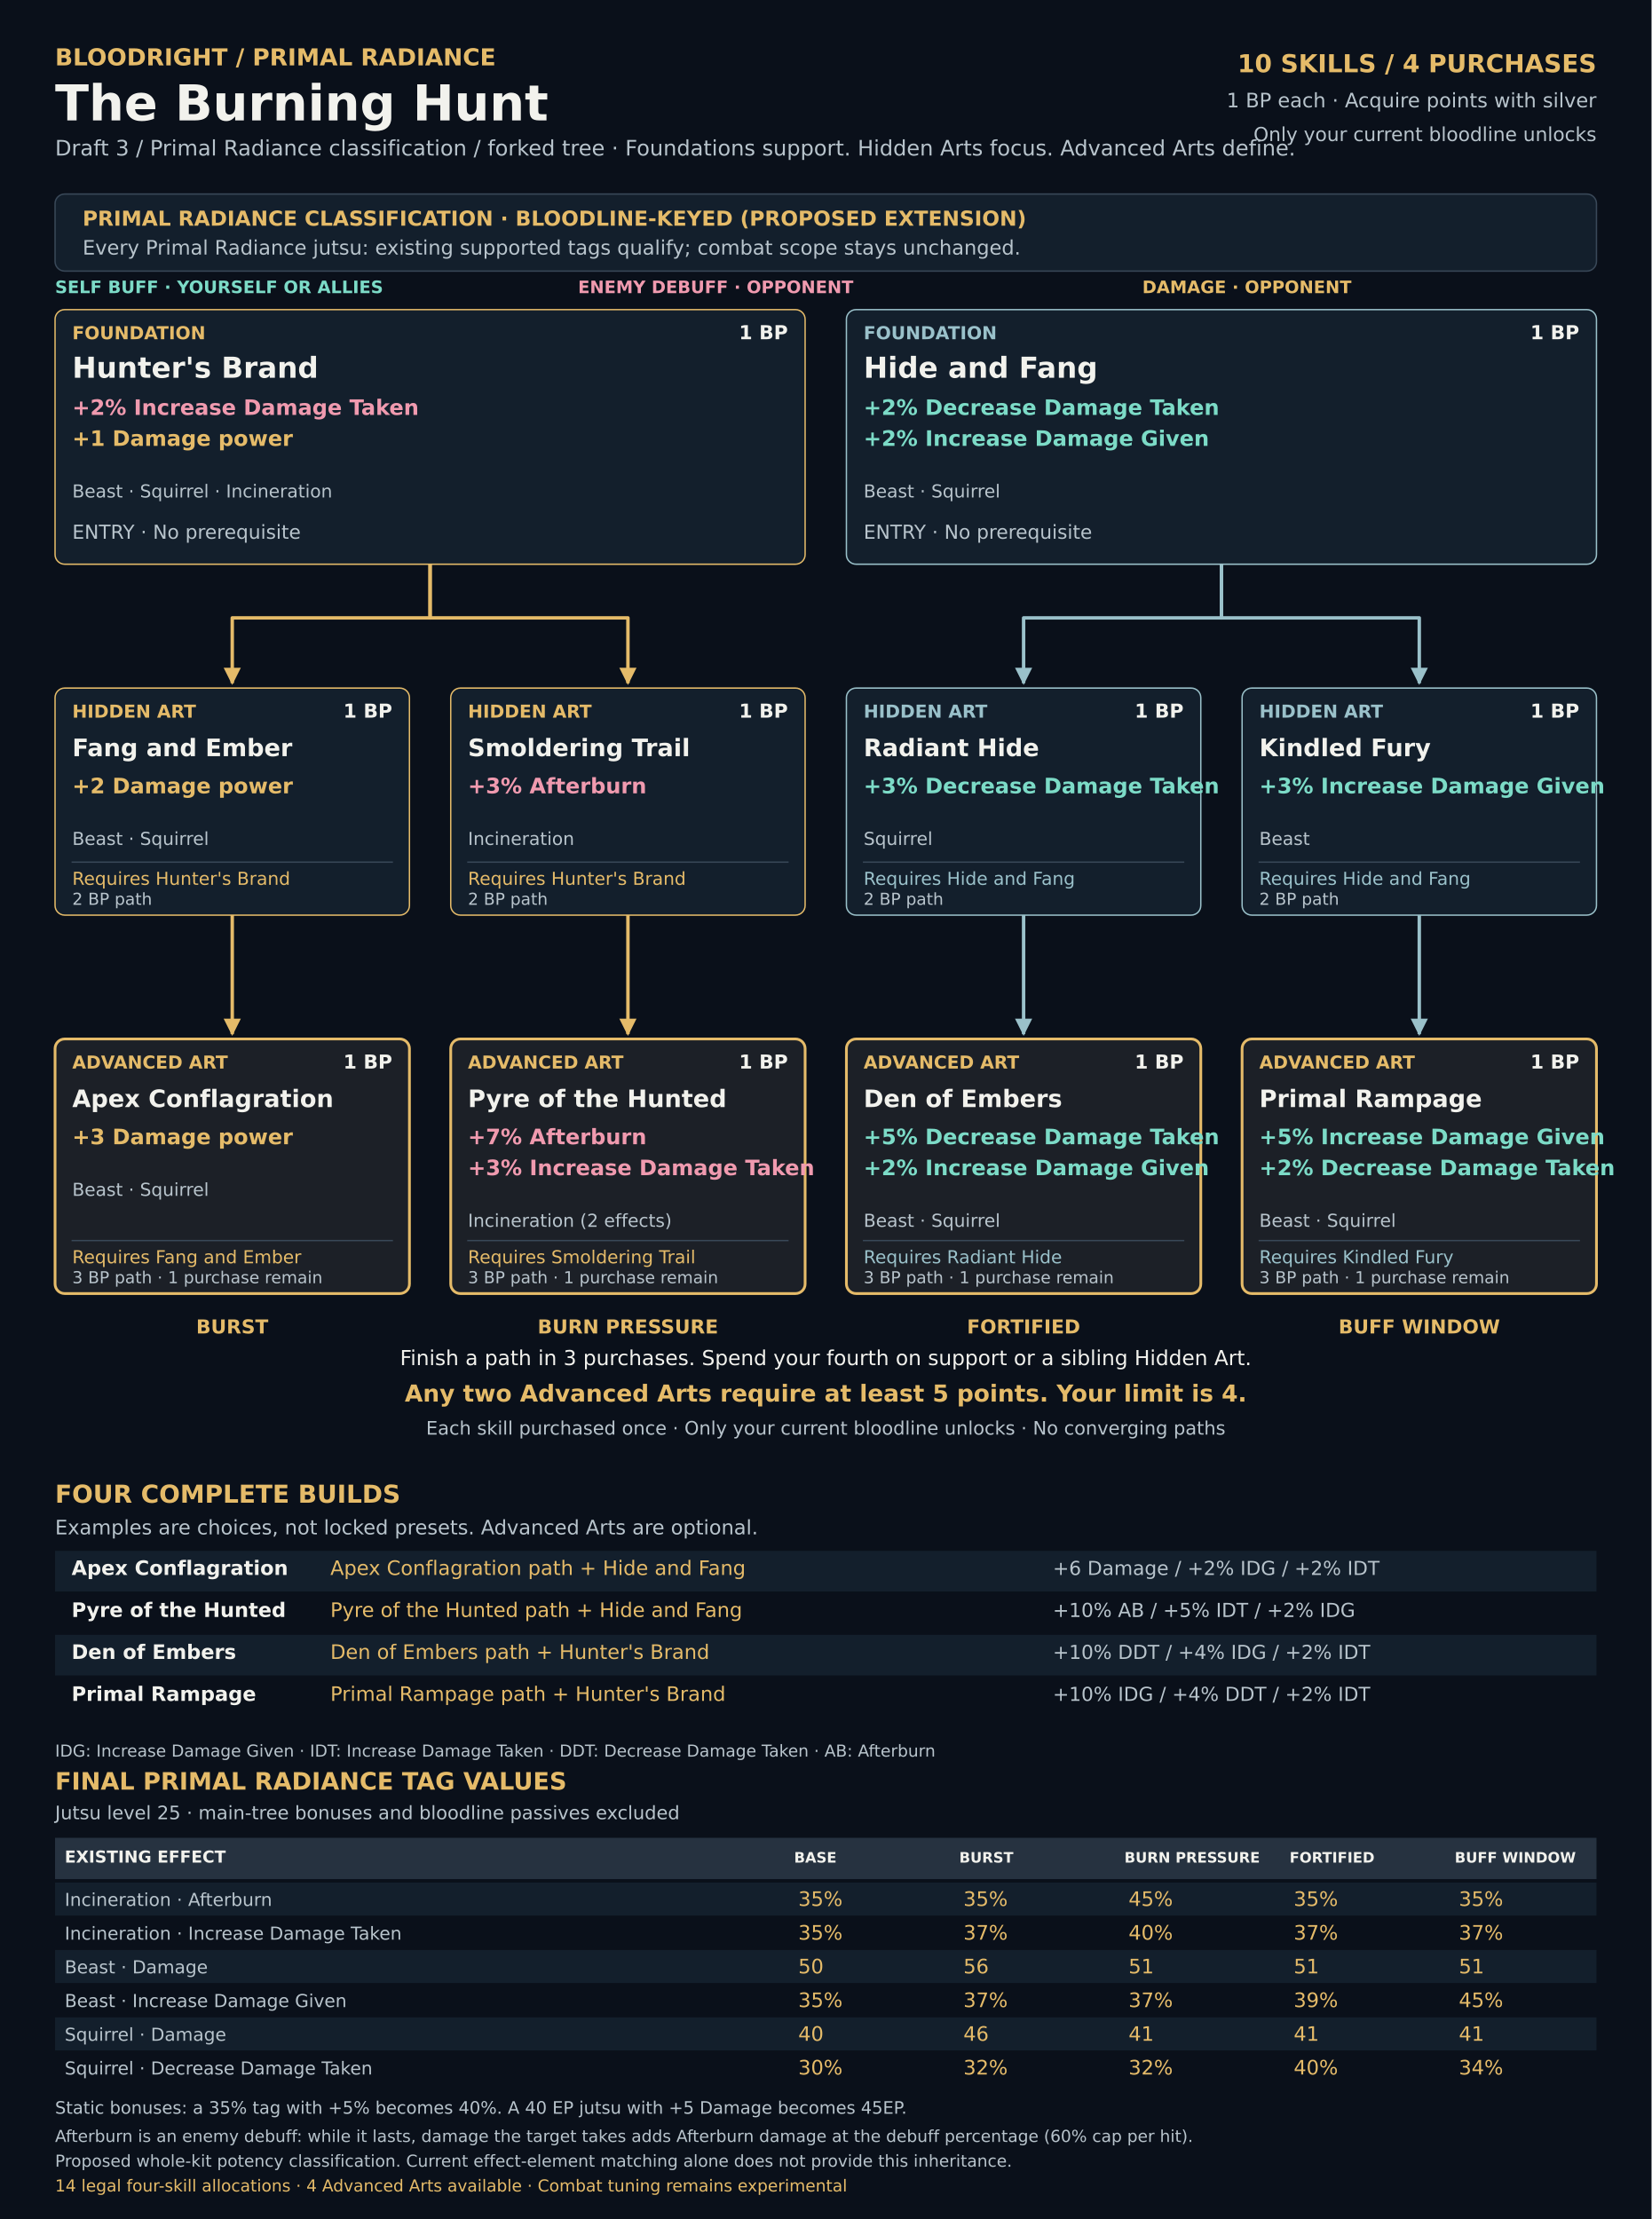
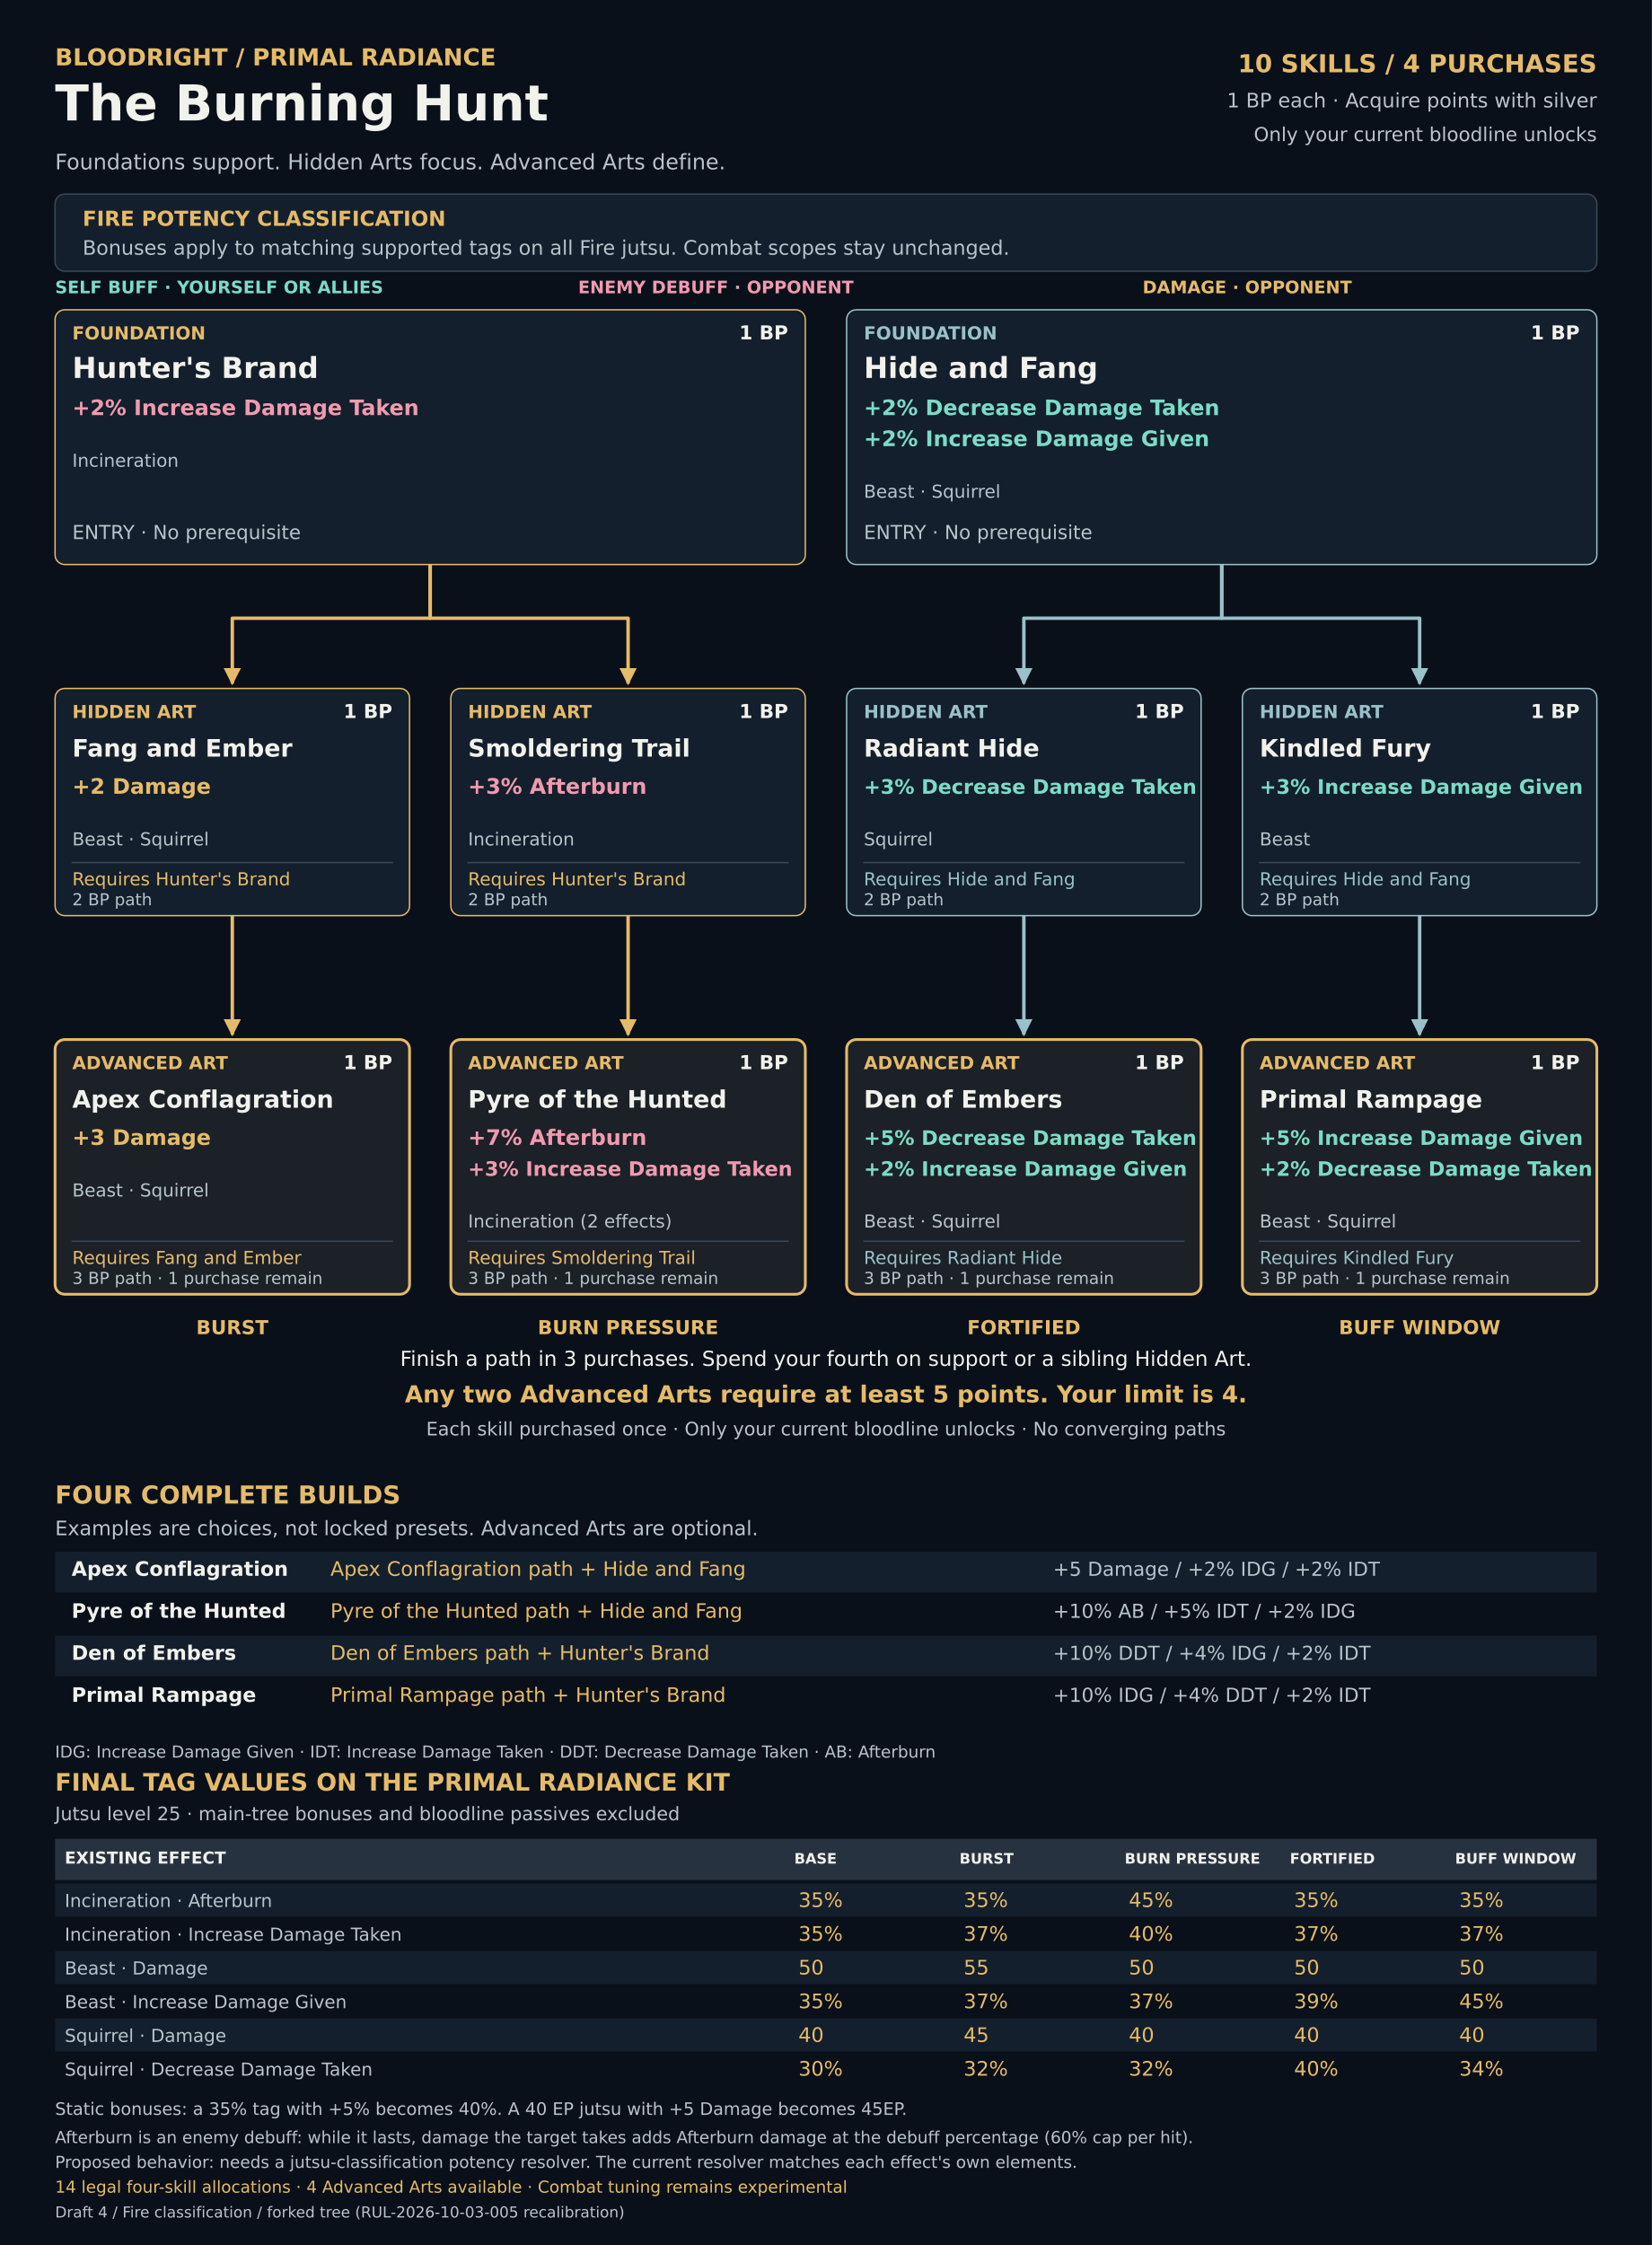
- <svg xmlns="http://www.w3.org/2000/svg" width="2400" height="3225" viewBox="0 0 2400 3225" role="img" aria-labelledby="title desc">
+ <svg xmlns="http://www.w3.org/2000/svg" width="2400" height="3261" viewBox="0 0 2400 3261" role="img" aria-labelledby="title desc">
  <defs>
    <marker id="arrow-0" viewBox="0 0 10 10" refX="9" refY="5" markerWidth="5" markerHeight="5" orient="auto">
      <path d="M0 0L10 5L0 10Z" fill="#e5bb69" />
    </marker>
    <marker id="arrow-1" viewBox="0 0 10 10" refX="9" refY="5" markerWidth="5" markerHeight="5" orient="auto">
      <path d="M0 0L10 5L0 10Z" fill="#9ac1ca" />
    </marker>
    <marker id="arrow-2" viewBox="0 0 10 10" refX="9" refY="5" markerWidth="5" markerHeight="5" orient="auto">
      <path d="M0 0L10 5L0 10Z" fill="#b8d98d" />
    </marker>
    <marker id="arrow-3" viewBox="0 0 10 10" refX="9" refY="5" markerWidth="5" markerHeight="5" orient="auto">
      <path d="M0 0L10 5L0 10Z" fill="#d9a6e0" />
    </marker>
  </defs>
  <g font-family="DejaVu Sans, sans-serif">
-     <rect x="0" y="0" width="2400" height="3225" rx="0" fill="#0a101a" />
+     <rect x="0" y="0" width="2400" height="3261" rx="0" fill="#0a101a" />
    <text x="80" y="95" font-size="34" font-weight="700" fill="#e5bb69" text-anchor="start">BLOODRIGHT / PRIMAL RADIANCE</text>
    <text x="80" y="175" font-size="72" font-weight="700" fill="#f2f2ed" text-anchor="start">The Burning Hunt</text>
-     <text x="80" y="226" font-size="31" font-weight="400" fill="#b8c4cc" text-anchor="start">Draft 3 / Primal Radiance classification / forked tree · Foundations support. Hidden Arts focus. Advanced Arts define.</text>
+     <text x="80" y="246" font-size="31" font-weight="400" fill="#b8c4cc" text-anchor="start">Foundations support. Hidden Arts focus. Advanced Arts define.</text>
    <text x="2320" y="105" font-size="36" font-weight="700" fill="#e5bb69" text-anchor="end">10 SKILLS  /  4 PURCHASES</text>
    <text x="2320" y="156" font-size="29" font-weight="400" fill="#b8c4cc" text-anchor="end">1 BP each · Acquire points with silver</text>
    <text x="2320" y="205" font-size="28" font-weight="400" fill="#b8c4cc" text-anchor="end">Only your current bloodline unlocks</text>
    <rect x="80" y="282" width="2240" height="112" rx="14" fill="#131f2c" stroke="#394858" stroke-width="2" />
-     <text x="120" y="328" font-size="30" font-weight="700" fill="#e5bb69" text-anchor="start">PRIMAL RADIANCE CLASSIFICATION · BLOODLINE-KEYED (PROPOSED EXTENSION)</text>
-     <text x="120" y="370" font-size="29" font-weight="400" fill="#b8c4cc" text-anchor="start">Every Primal Radiance jutsu: existing supported tags qualify; combat scope stays unchanged.</text>
+     <text x="120" y="328" font-size="30" font-weight="700" fill="#e5bb69" text-anchor="start">FIRE POTENCY CLASSIFICATION</text>
+     <text x="120" y="370" font-size="29" font-weight="400" fill="#b8c4cc" text-anchor="start">Bonuses apply to matching supported tags on all Fire jutsu. Combat scopes stay unchanged.</text>
    <text x="80" y="426" font-size="25" font-weight="700" fill="#7cdbc7" text-anchor="start">SELF BUFF · YOURSELF OR ALLIES</text>
    <text x="840" y="426" font-size="25" font-weight="700" fill="#f09aaf" text-anchor="start">ENEMY DEBUFF · OPPONENT</text>
    <text x="1660" y="426" font-size="25" font-weight="700" fill="#e5bb69" text-anchor="start">DAMAGE · OPPONENT</text>
    <path id="edge-02-03" data-from="02" data-to="03" d="M337.5 1330 V1503" fill="none" stroke="#e5bb69" stroke-width="5" stroke-linejoin="round" marker-end="url(#arrow-0)" />
    <path id="edge-04-05" data-from="04" data-to="05" d="M912.5 1330 V1503" fill="none" stroke="#e5bb69" stroke-width="5" stroke-linejoin="round" marker-end="url(#arrow-0)" />
    <path id="edge-01-02" data-from="01" data-to="02" d="M625 820 V898 H337.5 V993" fill="none" stroke="#e5bb69" stroke-width="5" stroke-linejoin="round" marker-end="url(#arrow-0)" />
    <path id="edge-01-04" data-from="01" data-to="04" d="M625 820 V898 H912.5 V993" fill="none" stroke="#e5bb69" stroke-width="5" stroke-linejoin="round" marker-end="url(#arrow-0)" />
    <path id="edge-07-08" data-from="07" data-to="08" d="M1487.5 1330 V1503" fill="none" stroke="#9ac1ca" stroke-width="5" stroke-linejoin="round" marker-end="url(#arrow-1)" />
    <path id="edge-09-10" data-from="09" data-to="10" d="M2062.5 1330 V1503" fill="none" stroke="#9ac1ca" stroke-width="5" stroke-linejoin="round" marker-end="url(#arrow-1)" />
    <path id="edge-06-07" data-from="06" data-to="07" d="M1775 820 V898 H1487.5 V993" fill="none" stroke="#9ac1ca" stroke-width="5" stroke-linejoin="round" marker-end="url(#arrow-1)" />
    <path id="edge-06-09" data-from="06" data-to="09" d="M1775 820 V898 H2062.5 V993" fill="none" stroke="#9ac1ca" stroke-width="5" stroke-linejoin="round" marker-end="url(#arrow-1)" />
-     <g id="node-01" data-cost="1" data-prerequisites="" data-potency-classification="Primal Radiance">
+     <g id="node-01" data-cost="1" data-prerequisites="" data-potency-classification="Fire">
      <rect x="80" y="450" width="1090" height="370" rx="14" fill="#131f2c" stroke="#e5bb69" stroke-width="2" />
      <text x="105.0" y="493" font-size="26" font-weight="700" fill="#e5bb69" text-anchor="start">FOUNDATION</text>
      <text x="1145.0" y="493" font-size="28" font-weight="700" fill="#f2f2ed" text-anchor="end">1 BP</text>
      <text x="105.0" y="549" font-size="42" font-weight="700" fill="#f2f2ed" text-anchor="start">Hunter's Brand</text>
      <text x="105.0" y="603" font-size="31" font-weight="700" fill="#f09aaf" text-anchor="start">+2% Increase Damage Taken</text>
-       <text x="105.0" y="648" font-size="31" font-weight="700" fill="#e5bb69" text-anchor="start">+1 Damage power</text>
-       <text x="105.0" y="723" font-size="26" font-weight="400" fill="#b8c4cc" text-anchor="start">Beast · Squirrel · Incineration</text>
+       <text x="105.0" y="678" font-size="26" font-weight="400" fill="#b8c4cc" text-anchor="start">Incineration</text>
      <text x="105.0" y="783" font-size="28" font-weight="400" fill="#b8c4cc" text-anchor="start">ENTRY · No prerequisite</text>
    </g>
-     <g id="node-06" data-cost="1" data-prerequisites="" data-potency-classification="Primal Radiance">
+     <g id="node-06" data-cost="1" data-prerequisites="" data-potency-classification="Fire">
      <rect x="1230" y="450" width="1090" height="370" rx="14" fill="#131f2c" stroke="#9ac1ca" stroke-width="2" />
      <text x="1255.0" y="493" font-size="26" font-weight="700" fill="#9ac1ca" text-anchor="start">FOUNDATION</text>
      <text x="2295.0" y="493" font-size="28" font-weight="700" fill="#f2f2ed" text-anchor="end">1 BP</text>
      <text x="1255.0" y="549" font-size="42" font-weight="700" fill="#f2f2ed" text-anchor="start">Hide and Fang</text>
      <text x="1255.0" y="603" font-size="31" font-weight="700" fill="#7cdbc7" text-anchor="start">+2% Decrease Damage Taken</text>
      <text x="1255.0" y="648" font-size="31" font-weight="700" fill="#7cdbc7" text-anchor="start">+2% Increase Damage Given</text>
      <text x="1255.0" y="723" font-size="26" font-weight="400" fill="#b8c4cc" text-anchor="start">Beast · Squirrel</text>
      <text x="1255.0" y="783" font-size="28" font-weight="400" fill="#b8c4cc" text-anchor="start">ENTRY · No prerequisite</text>
    </g>
-     <g id="node-02" data-cost="1" data-prerequisites="01" data-potency-classification="Primal Radiance">
+     <g id="node-02" data-cost="1" data-prerequisites="01" data-potency-classification="Fire">
      <rect x="80" y="1000" width="515" height="330" rx="14" fill="#131f2c" stroke="#e5bb69" stroke-width="2" />
      <text x="105.0" y="1043" font-size="26" font-weight="700" fill="#e5bb69" text-anchor="start">HIDDEN ART</text>
      <text x="570.0" y="1043" font-size="28" font-weight="700" fill="#f2f2ed" text-anchor="end">1 BP</text>
      <text x="105.0" y="1099" font-size="35" font-weight="700" fill="#f2f2ed" text-anchor="start">Fang and Ember</text>
-       <text x="105.0" y="1153" font-size="31" font-weight="700" fill="#e5bb69" text-anchor="start">+2 Damage power</text>
+       <text x="105.0" y="1153" font-size="31" font-weight="700" fill="#e5bb69" text-anchor="start">+2 Damage</text>
      <text x="105.0" y="1228" font-size="26" font-weight="400" fill="#b8c4cc" text-anchor="start">Beast · Squirrel</text>
      <path d="M104 1253 L571 1253" fill="none" stroke="#394858" stroke-width="2" />
      <text x="105.0" y="1286" font-size="26" font-weight="400" fill="#e5bb69" text-anchor="start">Requires Hunter's Brand</text>
      <text x="105.0" y="1315" font-size="24" font-weight="400" fill="#b8c4cc" text-anchor="start">2 BP path</text>
    </g>
-     <g id="node-04" data-cost="1" data-prerequisites="01" data-potency-classification="Primal Radiance">
+     <g id="node-04" data-cost="1" data-prerequisites="01" data-potency-classification="Fire">
      <rect x="655" y="1000" width="515" height="330" rx="14" fill="#131f2c" stroke="#e5bb69" stroke-width="2" />
      <text x="680.0" y="1043" font-size="26" font-weight="700" fill="#e5bb69" text-anchor="start">HIDDEN ART</text>
      <text x="1145.0" y="1043" font-size="28" font-weight="700" fill="#f2f2ed" text-anchor="end">1 BP</text>
      <text x="680.0" y="1099" font-size="35" font-weight="700" fill="#f2f2ed" text-anchor="start">Smoldering Trail</text>
      <text x="680.0" y="1153" font-size="31" font-weight="700" fill="#f09aaf" text-anchor="start">+3% Afterburn</text>
      <text x="680.0" y="1228" font-size="26" font-weight="400" fill="#b8c4cc" text-anchor="start">Incineration</text>
      <path d="M679 1253 L1146 1253" fill="none" stroke="#394858" stroke-width="2" />
      <text x="680.0" y="1286" font-size="26" font-weight="400" fill="#e5bb69" text-anchor="start">Requires Hunter's Brand</text>
      <text x="680.0" y="1315" font-size="24" font-weight="400" fill="#b8c4cc" text-anchor="start">2 BP path</text>
    </g>
-     <g id="node-07" data-cost="1" data-prerequisites="06" data-potency-classification="Primal Radiance">
+     <g id="node-07" data-cost="1" data-prerequisites="06" data-potency-classification="Fire">
      <rect x="1230" y="1000" width="515" height="330" rx="14" fill="#131f2c" stroke="#9ac1ca" stroke-width="2" />
      <text x="1255.0" y="1043" font-size="26" font-weight="700" fill="#9ac1ca" text-anchor="start">HIDDEN ART</text>
      <text x="1720.0" y="1043" font-size="28" font-weight="700" fill="#f2f2ed" text-anchor="end">1 BP</text>
      <text x="1255.0" y="1099" font-size="35" font-weight="700" fill="#f2f2ed" text-anchor="start">Radiant Hide</text>
-       <text x="1255.0" y="1153" font-size="31" font-weight="700" fill="#7cdbc7" text-anchor="start">+3% Decrease Damage Taken</text>
+       <text x="1255.0" y="1153" font-size="29" font-weight="700" fill="#7cdbc7" text-anchor="start">+3% Decrease Damage Taken</text>
      <text x="1255.0" y="1228" font-size="26" font-weight="400" fill="#b8c4cc" text-anchor="start">Squirrel</text>
      <path d="M1254 1253 L1721 1253" fill="none" stroke="#394858" stroke-width="2" />
      <text x="1255.0" y="1286" font-size="26" font-weight="400" fill="#9ac1ca" text-anchor="start">Requires Hide and Fang</text>
      <text x="1255.0" y="1315" font-size="24" font-weight="400" fill="#b8c4cc" text-anchor="start">2 BP path</text>
    </g>
-     <g id="node-09" data-cost="1" data-prerequisites="06" data-potency-classification="Primal Radiance">
+     <g id="node-09" data-cost="1" data-prerequisites="06" data-potency-classification="Fire">
      <rect x="1805" y="1000" width="515" height="330" rx="14" fill="#131f2c" stroke="#9ac1ca" stroke-width="2" />
      <text x="1830.0" y="1043" font-size="26" font-weight="700" fill="#9ac1ca" text-anchor="start">HIDDEN ART</text>
      <text x="2295.0" y="1043" font-size="28" font-weight="700" fill="#f2f2ed" text-anchor="end">1 BP</text>
      <text x="1830.0" y="1099" font-size="35" font-weight="700" fill="#f2f2ed" text-anchor="start">Kindled Fury</text>
-       <text x="1830.0" y="1153" font-size="31" font-weight="700" fill="#7cdbc7" text-anchor="start">+3% Increase Damage Given</text>
+       <text x="1830.0" y="1153" font-size="29" font-weight="700" fill="#7cdbc7" text-anchor="start">+3% Increase Damage Given</text>
      <text x="1830.0" y="1228" font-size="26" font-weight="400" fill="#b8c4cc" text-anchor="start">Beast</text>
      <path d="M1829 1253 L2296 1253" fill="none" stroke="#394858" stroke-width="2" />
      <text x="1830.0" y="1286" font-size="26" font-weight="400" fill="#9ac1ca" text-anchor="start">Requires Hide and Fang</text>
      <text x="1830.0" y="1315" font-size="24" font-weight="400" fill="#b8c4cc" text-anchor="start">2 BP path</text>
    </g>
-     <g id="node-03" data-cost="1" data-prerequisites="02" data-potency-classification="Primal Radiance">
+     <g id="node-03" data-cost="1" data-prerequisites="02" data-potency-classification="Fire">
      <rect x="80" y="1510" width="515" height="370" rx="14" fill="#1c2027" stroke="#e5bb69" stroke-width="4" />
      <text x="105.0" y="1553" font-size="26" font-weight="700" fill="#e5bb69" text-anchor="start">ADVANCED ART</text>
      <text x="570.0" y="1553" font-size="28" font-weight="700" fill="#f2f2ed" text-anchor="end">1 BP</text>
      <text x="105.0" y="1609" font-size="35" font-weight="700" fill="#f2f2ed" text-anchor="start">Apex Conflagration</text>
-       <text x="105.0" y="1663" font-size="31" font-weight="700" fill="#e5bb69" text-anchor="start">+3 Damage power</text>
+       <text x="105.0" y="1663" font-size="31" font-weight="700" fill="#e5bb69" text-anchor="start">+3 Damage</text>
      <text x="105.0" y="1738" font-size="26" font-weight="400" fill="#b8c4cc" text-anchor="start">Beast · Squirrel</text>
      <path d="M104 1803 L571 1803" fill="none" stroke="#394858" stroke-width="2" />
      <text x="105.0" y="1836" font-size="26" font-weight="400" fill="#e5bb69" text-anchor="start">Requires Fang and Ember</text>
      <text x="105.0" y="1865" font-size="24" font-weight="400" fill="#b8c4cc" text-anchor="start">3 BP path · 1 purchase remain</text>
    </g>
-     <g id="node-05" data-cost="1" data-prerequisites="04" data-potency-classification="Primal Radiance">
+     <g id="node-05" data-cost="1" data-prerequisites="04" data-potency-classification="Fire">
      <rect x="655" y="1510" width="515" height="370" rx="14" fill="#1c2027" stroke="#e5bb69" stroke-width="4" />
      <text x="680.0" y="1553" font-size="26" font-weight="700" fill="#e5bb69" text-anchor="start">ADVANCED ART</text>
      <text x="1145.0" y="1553" font-size="28" font-weight="700" fill="#f2f2ed" text-anchor="end">1 BP</text>
      <text x="680.0" y="1609" font-size="35" font-weight="700" fill="#f2f2ed" text-anchor="start">Pyre of the Hunted</text>
      <text x="680.0" y="1663" font-size="31" font-weight="700" fill="#f09aaf" text-anchor="start">+7% Afterburn</text>
-       <text x="680.0" y="1708" font-size="31" font-weight="700" fill="#f09aaf" text-anchor="start">+3% Increase Damage Taken</text>
+       <text x="680.0" y="1708" font-size="29" font-weight="700" fill="#f09aaf" text-anchor="start">+3% Increase Damage Taken</text>
      <text x="680.0" y="1783" font-size="26" font-weight="400" fill="#b8c4cc" text-anchor="start">Incineration (2 effects)</text>
      <path d="M679 1803 L1146 1803" fill="none" stroke="#394858" stroke-width="2" />
      <text x="680.0" y="1836" font-size="26" font-weight="400" fill="#e5bb69" text-anchor="start">Requires Smoldering Trail</text>
      <text x="680.0" y="1865" font-size="24" font-weight="400" fill="#b8c4cc" text-anchor="start">3 BP path · 1 purchase remain</text>
    </g>
-     <g id="node-08" data-cost="1" data-prerequisites="07" data-potency-classification="Primal Radiance">
+     <g id="node-08" data-cost="1" data-prerequisites="07" data-potency-classification="Fire">
      <rect x="1230" y="1510" width="515" height="370" rx="14" fill="#1c2027" stroke="#e5bb69" stroke-width="4" />
      <text x="1255.0" y="1553" font-size="26" font-weight="700" fill="#e5bb69" text-anchor="start">ADVANCED ART</text>
      <text x="1720.0" y="1553" font-size="28" font-weight="700" fill="#f2f2ed" text-anchor="end">1 BP</text>
      <text x="1255.0" y="1609" font-size="35" font-weight="700" fill="#f2f2ed" text-anchor="start">Den of Embers</text>
-       <text x="1255.0" y="1663" font-size="31" font-weight="700" fill="#7cdbc7" text-anchor="start">+5% Decrease Damage Taken</text>
-       <text x="1255.0" y="1708" font-size="31" font-weight="700" fill="#7cdbc7" text-anchor="start">+2% Increase Damage Given</text>
+       <text x="1255.0" y="1663" font-size="29" font-weight="700" fill="#7cdbc7" text-anchor="start">+5% Decrease Damage Taken</text>
+       <text x="1255.0" y="1708" font-size="29" font-weight="700" fill="#7cdbc7" text-anchor="start">+2% Increase Damage Given</text>
      <text x="1255.0" y="1783" font-size="26" font-weight="400" fill="#b8c4cc" text-anchor="start">Beast · Squirrel</text>
      <path d="M1254 1803 L1721 1803" fill="none" stroke="#394858" stroke-width="2" />
      <text x="1255.0" y="1836" font-size="26" font-weight="400" fill="#9ac1ca" text-anchor="start">Requires Radiant Hide</text>
      <text x="1255.0" y="1865" font-size="24" font-weight="400" fill="#b8c4cc" text-anchor="start">3 BP path · 1 purchase remain</text>
    </g>
-     <g id="node-10" data-cost="1" data-prerequisites="09" data-potency-classification="Primal Radiance">
+     <g id="node-10" data-cost="1" data-prerequisites="09" data-potency-classification="Fire">
      <rect x="1805" y="1510" width="515" height="370" rx="14" fill="#1c2027" stroke="#e5bb69" stroke-width="4" />
      <text x="1830.0" y="1553" font-size="26" font-weight="700" fill="#e5bb69" text-anchor="start">ADVANCED ART</text>
      <text x="2295.0" y="1553" font-size="28" font-weight="700" fill="#f2f2ed" text-anchor="end">1 BP</text>
      <text x="1830.0" y="1609" font-size="35" font-weight="700" fill="#f2f2ed" text-anchor="start">Primal Rampage</text>
-       <text x="1830.0" y="1663" font-size="31" font-weight="700" fill="#7cdbc7" text-anchor="start">+5% Increase Damage Given</text>
-       <text x="1830.0" y="1708" font-size="31" font-weight="700" fill="#7cdbc7" text-anchor="start">+2% Decrease Damage Taken</text>
+       <text x="1830.0" y="1663" font-size="29" font-weight="700" fill="#7cdbc7" text-anchor="start">+5% Increase Damage Given</text>
+       <text x="1830.0" y="1708" font-size="29" font-weight="700" fill="#7cdbc7" text-anchor="start">+2% Decrease Damage Taken</text>
      <text x="1830.0" y="1783" font-size="26" font-weight="400" fill="#b8c4cc" text-anchor="start">Beast · Squirrel</text>
      <path d="M1829 1803 L2296 1803" fill="none" stroke="#394858" stroke-width="2" />
      <text x="1830.0" y="1836" font-size="26" font-weight="400" fill="#9ac1ca" text-anchor="start">Requires Kindled Fury</text>
      <text x="1830.0" y="1865" font-size="24" font-weight="400" fill="#b8c4cc" text-anchor="start">3 BP path · 1 purchase remain</text>
    </g>
    <text x="337.5" y="1938" font-size="28" font-weight="700" fill="#e5bb69" text-anchor="middle">BURST</text>
    <text x="912.5" y="1938" font-size="28" font-weight="700" fill="#e5bb69" text-anchor="middle">BURN PRESSURE</text>
    <text x="1487.5" y="1938" font-size="28" font-weight="700" fill="#e5bb69" text-anchor="middle">FORTIFIED</text>
    <text x="2062.5" y="1938" font-size="28" font-weight="700" fill="#e5bb69" text-anchor="middle">BUFF WINDOW</text>
    <text x="1200.0" y="1984" font-size="30" font-weight="400" fill="#f2f2ed" text-anchor="middle">Finish a path in 3 purchases. Spend your fourth on support or a sibling Hidden Art.</text>
    <text x="1200.0" y="2037" font-size="34" font-weight="700" fill="#e5bb69" text-anchor="middle">Any two Advanced Arts require at least 5 points. Your limit is 4.</text>
    <text x="1200.0" y="2085" font-size="27" font-weight="400" fill="#b8c4cc" text-anchor="middle">Each skill purchased once · Only your current bloodline unlocks · No converging paths</text>
    <text x="80" y="2184" font-size="36" font-weight="700" fill="#e5bb69" text-anchor="start">FOUR COMPLETE BUILDS</text>
    <text x="80" y="2230" font-size="29" font-weight="400" fill="#b8c4cc" text-anchor="start">Examples are choices, not locked presets. Advanced Arts are optional.</text>
    <rect x="80" y="2254" width="2240" height="59" rx="0" fill="#131f2c" />
    <text x="104" y="2289" font-size="29" font-weight="700" fill="#f2f2ed" text-anchor="start">Apex Conflagration</text>
    <text x="480" y="2289" font-size="29" font-weight="400" fill="#e5bb69" text-anchor="start">Apex Conflagration path + Hide and Fang</text>
-     <text x="1530" y="2289" font-size="28" font-weight="400" fill="#b8c4cc" text-anchor="start">+6 Damage / +2% IDG / +2% IDT</text>
+     <text x="1530" y="2289" font-size="28" font-weight="400" fill="#b8c4cc" text-anchor="start">+5 Damage / +2% IDG / +2% IDT</text>
    <rect x="80" y="2315" width="2240" height="59" rx="0" fill="#0a101a" />
    <text x="104" y="2350" font-size="29" font-weight="700" fill="#f2f2ed" text-anchor="start">Pyre of the Hunted</text>
    <text x="480" y="2350" font-size="29" font-weight="400" fill="#e5bb69" text-anchor="start">Pyre of the Hunted path + Hide and Fang</text>
    <text x="1530" y="2350" font-size="28" font-weight="400" fill="#b8c4cc" text-anchor="start">+10% AB / +5% IDT / +2% IDG</text>
    <rect x="80" y="2376" width="2240" height="59" rx="0" fill="#131f2c" />
    <text x="104" y="2411" font-size="29" font-weight="700" fill="#f2f2ed" text-anchor="start">Den of Embers</text>
    <text x="480" y="2411" font-size="29" font-weight="400" fill="#e5bb69" text-anchor="start">Den of Embers path + Hunter's Brand</text>
    <text x="1530" y="2411" font-size="28" font-weight="400" fill="#b8c4cc" text-anchor="start">+10% DDT / +4% IDG / +2% IDT</text>
    <rect x="80" y="2437" width="2240" height="59" rx="0" fill="#0a101a" />
    <text x="104" y="2472" font-size="29" font-weight="700" fill="#f2f2ed" text-anchor="start">Primal Rampage</text>
    <text x="480" y="2472" font-size="29" font-weight="400" fill="#e5bb69" text-anchor="start">Primal Rampage path + Hunter's Brand</text>
    <text x="1530" y="2472" font-size="28" font-weight="400" fill="#b8c4cc" text-anchor="start">+10% IDG / +4% DDT / +2% IDT</text>
    <text x="80" y="2553" font-size="24" font-weight="400" fill="#b8c4cc" text-anchor="start">IDG: Increase Damage Given · IDT: Increase Damage Taken · DDT: Decrease Damage Taken · AB: Afterburn</text>
-     <text x="80" y="2601" font-size="35" font-weight="700" fill="#e5bb69" text-anchor="start">FINAL PRIMAL RADIANCE TAG VALUES</text>
+     <text x="80" y="2601" font-size="35" font-weight="700" fill="#e5bb69" text-anchor="start">FINAL TAG VALUES ON THE PRIMAL RADIANCE KIT</text>
    <text x="80" y="2644" font-size="27" font-weight="400" fill="#b8c4cc" text-anchor="start">Jutsu level 25 · main-tree bonuses and bloodline passives excluded</text>
    <rect x="80" y="2671" width="2240" height="60" rx="0" fill="#263240" />
    <text x="94" y="2707" font-size="24" font-weight="700" fill="#f2f2ed" text-anchor="start">EXISTING EFFECT</text>
    <text x="1154.0" y="2707" font-size="21" font-weight="700" fill="#f2f2ed" text-anchor="start">BASE</text>
    <text x="1394.0" y="2707" font-size="21" font-weight="700" fill="#f2f2ed" text-anchor="start">BURST</text>
    <text x="1634.0" y="2707" font-size="21" font-weight="700" fill="#f2f2ed" text-anchor="start">BURN PRESSURE</text>
    <text x="1874.0" y="2707" font-size="21" font-weight="700" fill="#f2f2ed" text-anchor="start">FORTIFIED</text>
    <text x="2114.0" y="2707" font-size="21" font-weight="700" fill="#f2f2ed" text-anchor="start">BUFF WINDOW</text>
    <rect x="80" y="2736" width="2240" height="48" rx="0" fill="#131f2c" />
    <text x="94" y="2770" font-size="26" font-weight="400" fill="#b8c4cc" text-anchor="start">Incineration · Afterburn</text>
    <text x="1160.0" y="2770" font-size="29" font-weight="400" fill="#e5bb69" text-anchor="start">35%</text>
    <text x="1400.0" y="2770" font-size="29" font-weight="400" fill="#e5bb69" text-anchor="start">35%</text>
    <text x="1640.0" y="2770" font-size="29" font-weight="400" fill="#e5bb69" text-anchor="start">45%</text>
    <text x="1880.0" y="2770" font-size="29" font-weight="400" fill="#e5bb69" text-anchor="start">35%</text>
    <text x="2120.0" y="2770" font-size="29" font-weight="400" fill="#e5bb69" text-anchor="start">35%</text>
    <text x="94" y="2819" font-size="26" font-weight="400" fill="#b8c4cc" text-anchor="start">Incineration · Increase Damage Taken</text>
    <text x="1160.0" y="2819" font-size="29" font-weight="400" fill="#e5bb69" text-anchor="start">35%</text>
    <text x="1400.0" y="2819" font-size="29" font-weight="400" fill="#e5bb69" text-anchor="start">37%</text>
    <text x="1640.0" y="2819" font-size="29" font-weight="400" fill="#e5bb69" text-anchor="start">40%</text>
    <text x="1880.0" y="2819" font-size="29" font-weight="400" fill="#e5bb69" text-anchor="start">37%</text>
    <text x="2120.0" y="2819" font-size="29" font-weight="400" fill="#e5bb69" text-anchor="start">37%</text>
    <rect x="80" y="2834" width="2240" height="48" rx="0" fill="#131f2c" />
    <text x="94" y="2868" font-size="26" font-weight="400" fill="#b8c4cc" text-anchor="start">Beast · Damage</text>
    <text x="1160.0" y="2868" font-size="29" font-weight="400" fill="#e5bb69" text-anchor="start">50</text>
-     <text x="1400.0" y="2868" font-size="29" font-weight="400" fill="#e5bb69" text-anchor="start">56</text>
-     <text x="1640.0" y="2868" font-size="29" font-weight="400" fill="#e5bb69" text-anchor="start">51</text>
-     <text x="1880.0" y="2868" font-size="29" font-weight="400" fill="#e5bb69" text-anchor="start">51</text>
-     <text x="2120.0" y="2868" font-size="29" font-weight="400" fill="#e5bb69" text-anchor="start">51</text>
+     <text x="1400.0" y="2868" font-size="29" font-weight="400" fill="#e5bb69" text-anchor="start">55</text>
+     <text x="1640.0" y="2868" font-size="29" font-weight="400" fill="#e5bb69" text-anchor="start">50</text>
+     <text x="1880.0" y="2868" font-size="29" font-weight="400" fill="#e5bb69" text-anchor="start">50</text>
+     <text x="2120.0" y="2868" font-size="29" font-weight="400" fill="#e5bb69" text-anchor="start">50</text>
    <text x="94" y="2917" font-size="26" font-weight="400" fill="#b8c4cc" text-anchor="start">Beast · Increase Damage Given</text>
    <text x="1160.0" y="2917" font-size="29" font-weight="400" fill="#e5bb69" text-anchor="start">35%</text>
    <text x="1400.0" y="2917" font-size="29" font-weight="400" fill="#e5bb69" text-anchor="start">37%</text>
    <text x="1640.0" y="2917" font-size="29" font-weight="400" fill="#e5bb69" text-anchor="start">37%</text>
    <text x="1880.0" y="2917" font-size="29" font-weight="400" fill="#e5bb69" text-anchor="start">39%</text>
    <text x="2120.0" y="2917" font-size="29" font-weight="400" fill="#e5bb69" text-anchor="start">45%</text>
    <rect x="80" y="2932" width="2240" height="48" rx="0" fill="#131f2c" />
    <text x="94" y="2966" font-size="26" font-weight="400" fill="#b8c4cc" text-anchor="start">Squirrel · Damage</text>
    <text x="1160.0" y="2966" font-size="29" font-weight="400" fill="#e5bb69" text-anchor="start">40</text>
-     <text x="1400.0" y="2966" font-size="29" font-weight="400" fill="#e5bb69" text-anchor="start">46</text>
-     <text x="1640.0" y="2966" font-size="29" font-weight="400" fill="#e5bb69" text-anchor="start">41</text>
-     <text x="1880.0" y="2966" font-size="29" font-weight="400" fill="#e5bb69" text-anchor="start">41</text>
-     <text x="2120.0" y="2966" font-size="29" font-weight="400" fill="#e5bb69" text-anchor="start">41</text>
+     <text x="1400.0" y="2966" font-size="29" font-weight="400" fill="#e5bb69" text-anchor="start">45</text>
+     <text x="1640.0" y="2966" font-size="29" font-weight="400" fill="#e5bb69" text-anchor="start">40</text>
+     <text x="1880.0" y="2966" font-size="29" font-weight="400" fill="#e5bb69" text-anchor="start">40</text>
+     <text x="2120.0" y="2966" font-size="29" font-weight="400" fill="#e5bb69" text-anchor="start">40</text>
    <text x="94" y="3015" font-size="26" font-weight="400" fill="#b8c4cc" text-anchor="start">Squirrel · Decrease Damage Taken</text>
    <text x="1160.0" y="3015" font-size="29" font-weight="400" fill="#e5bb69" text-anchor="start">30%</text>
    <text x="1400.0" y="3015" font-size="29" font-weight="400" fill="#e5bb69" text-anchor="start">32%</text>
    <text x="1640.0" y="3015" font-size="29" font-weight="400" fill="#e5bb69" text-anchor="start">32%</text>
    <text x="1880.0" y="3015" font-size="29" font-weight="400" fill="#e5bb69" text-anchor="start">40%</text>
    <text x="2120.0" y="3015" font-size="29" font-weight="400" fill="#e5bb69" text-anchor="start">34%</text>
    <text x="80" y="3072" font-size="25" font-weight="400" fill="#b8c4cc" text-anchor="start">Static bonuses: a 35% tag with +5% becomes 40%. A 40 EP jutsu with +5 Damage becomes 45EP.</text>
    <text x="80" y="3113" font-size="24" font-weight="400" fill="#b8c4cc" text-anchor="start">Afterburn is an enemy debuff: while it lasts, damage the target takes adds Afterburn damage at the debuff percentage (60% cap per hit).</text>
-     <text x="80" y="3149" font-size="24" font-weight="400" fill="#b8c4cc" text-anchor="start">Proposed whole-kit potency classification. Current effect-element matching alone does not provide this inheritance.</text>
+     <text x="80" y="3149" font-size="24" font-weight="400" fill="#b8c4cc" text-anchor="start">Proposed behavior: needs a jutsu-classification potency resolver. The current resolver matches each effect's own elements.</text>
    <text x="80" y="3185" font-size="24" font-weight="400" fill="#e5bb69" text-anchor="start">14 legal four-skill allocations · 4 Advanced Arts available · Combat tuning remains experimental</text>
+     <text x="80" y="3221" font-size="22" font-weight="400" fill="#b8c4cc" text-anchor="start">Draft 4 / Fire classification / forked tree (RUL-2026-10-03-005 recalibration)</text>
  </g>
</svg>
